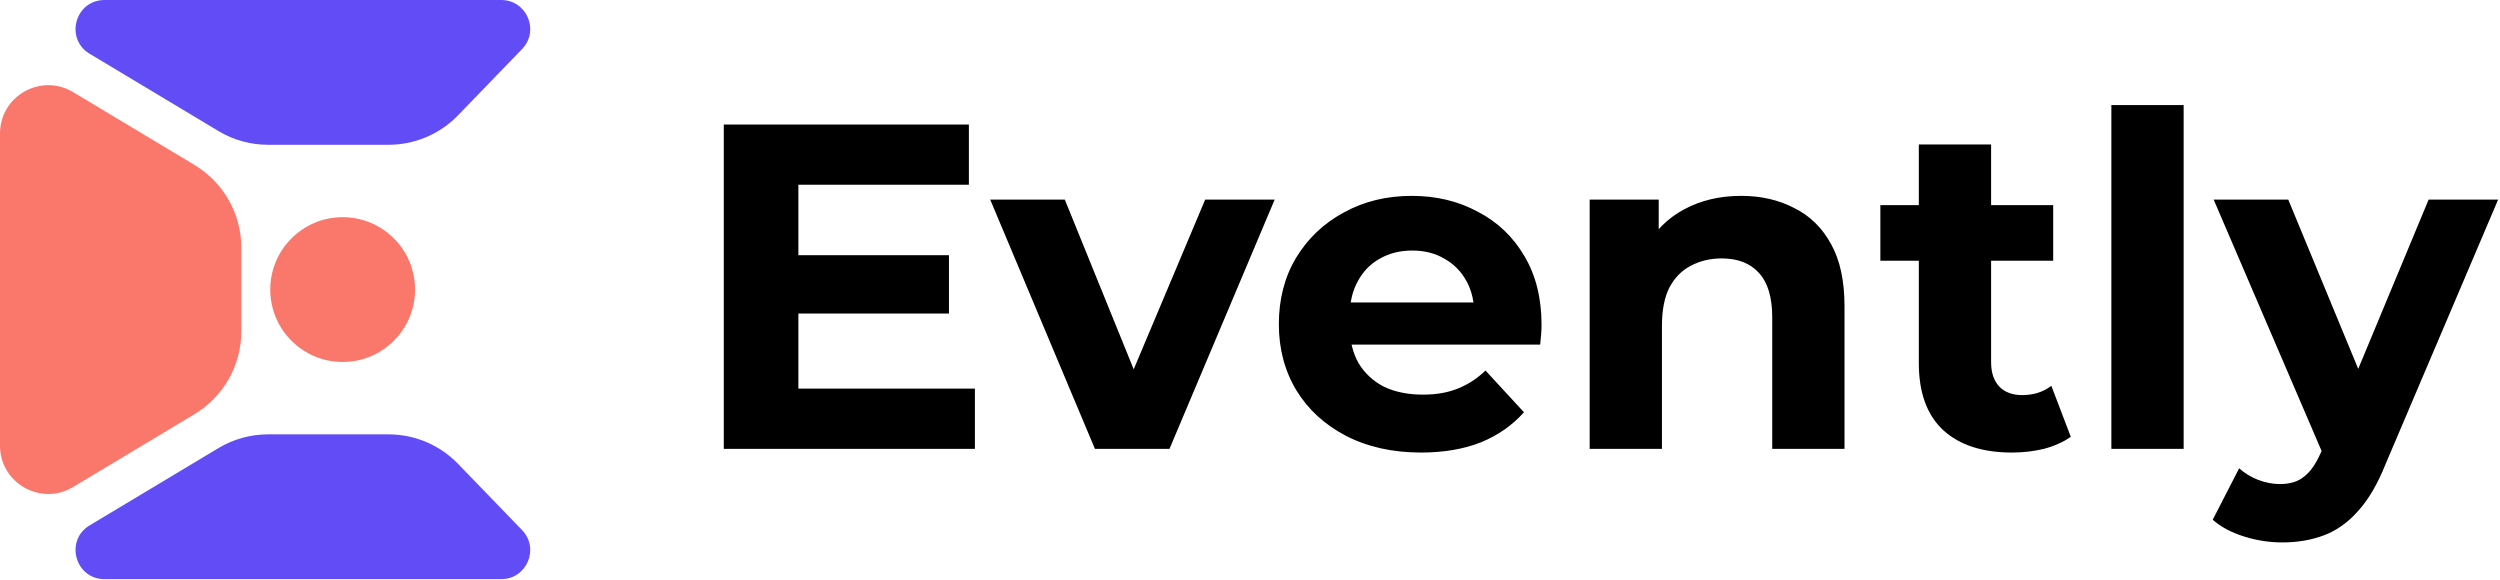
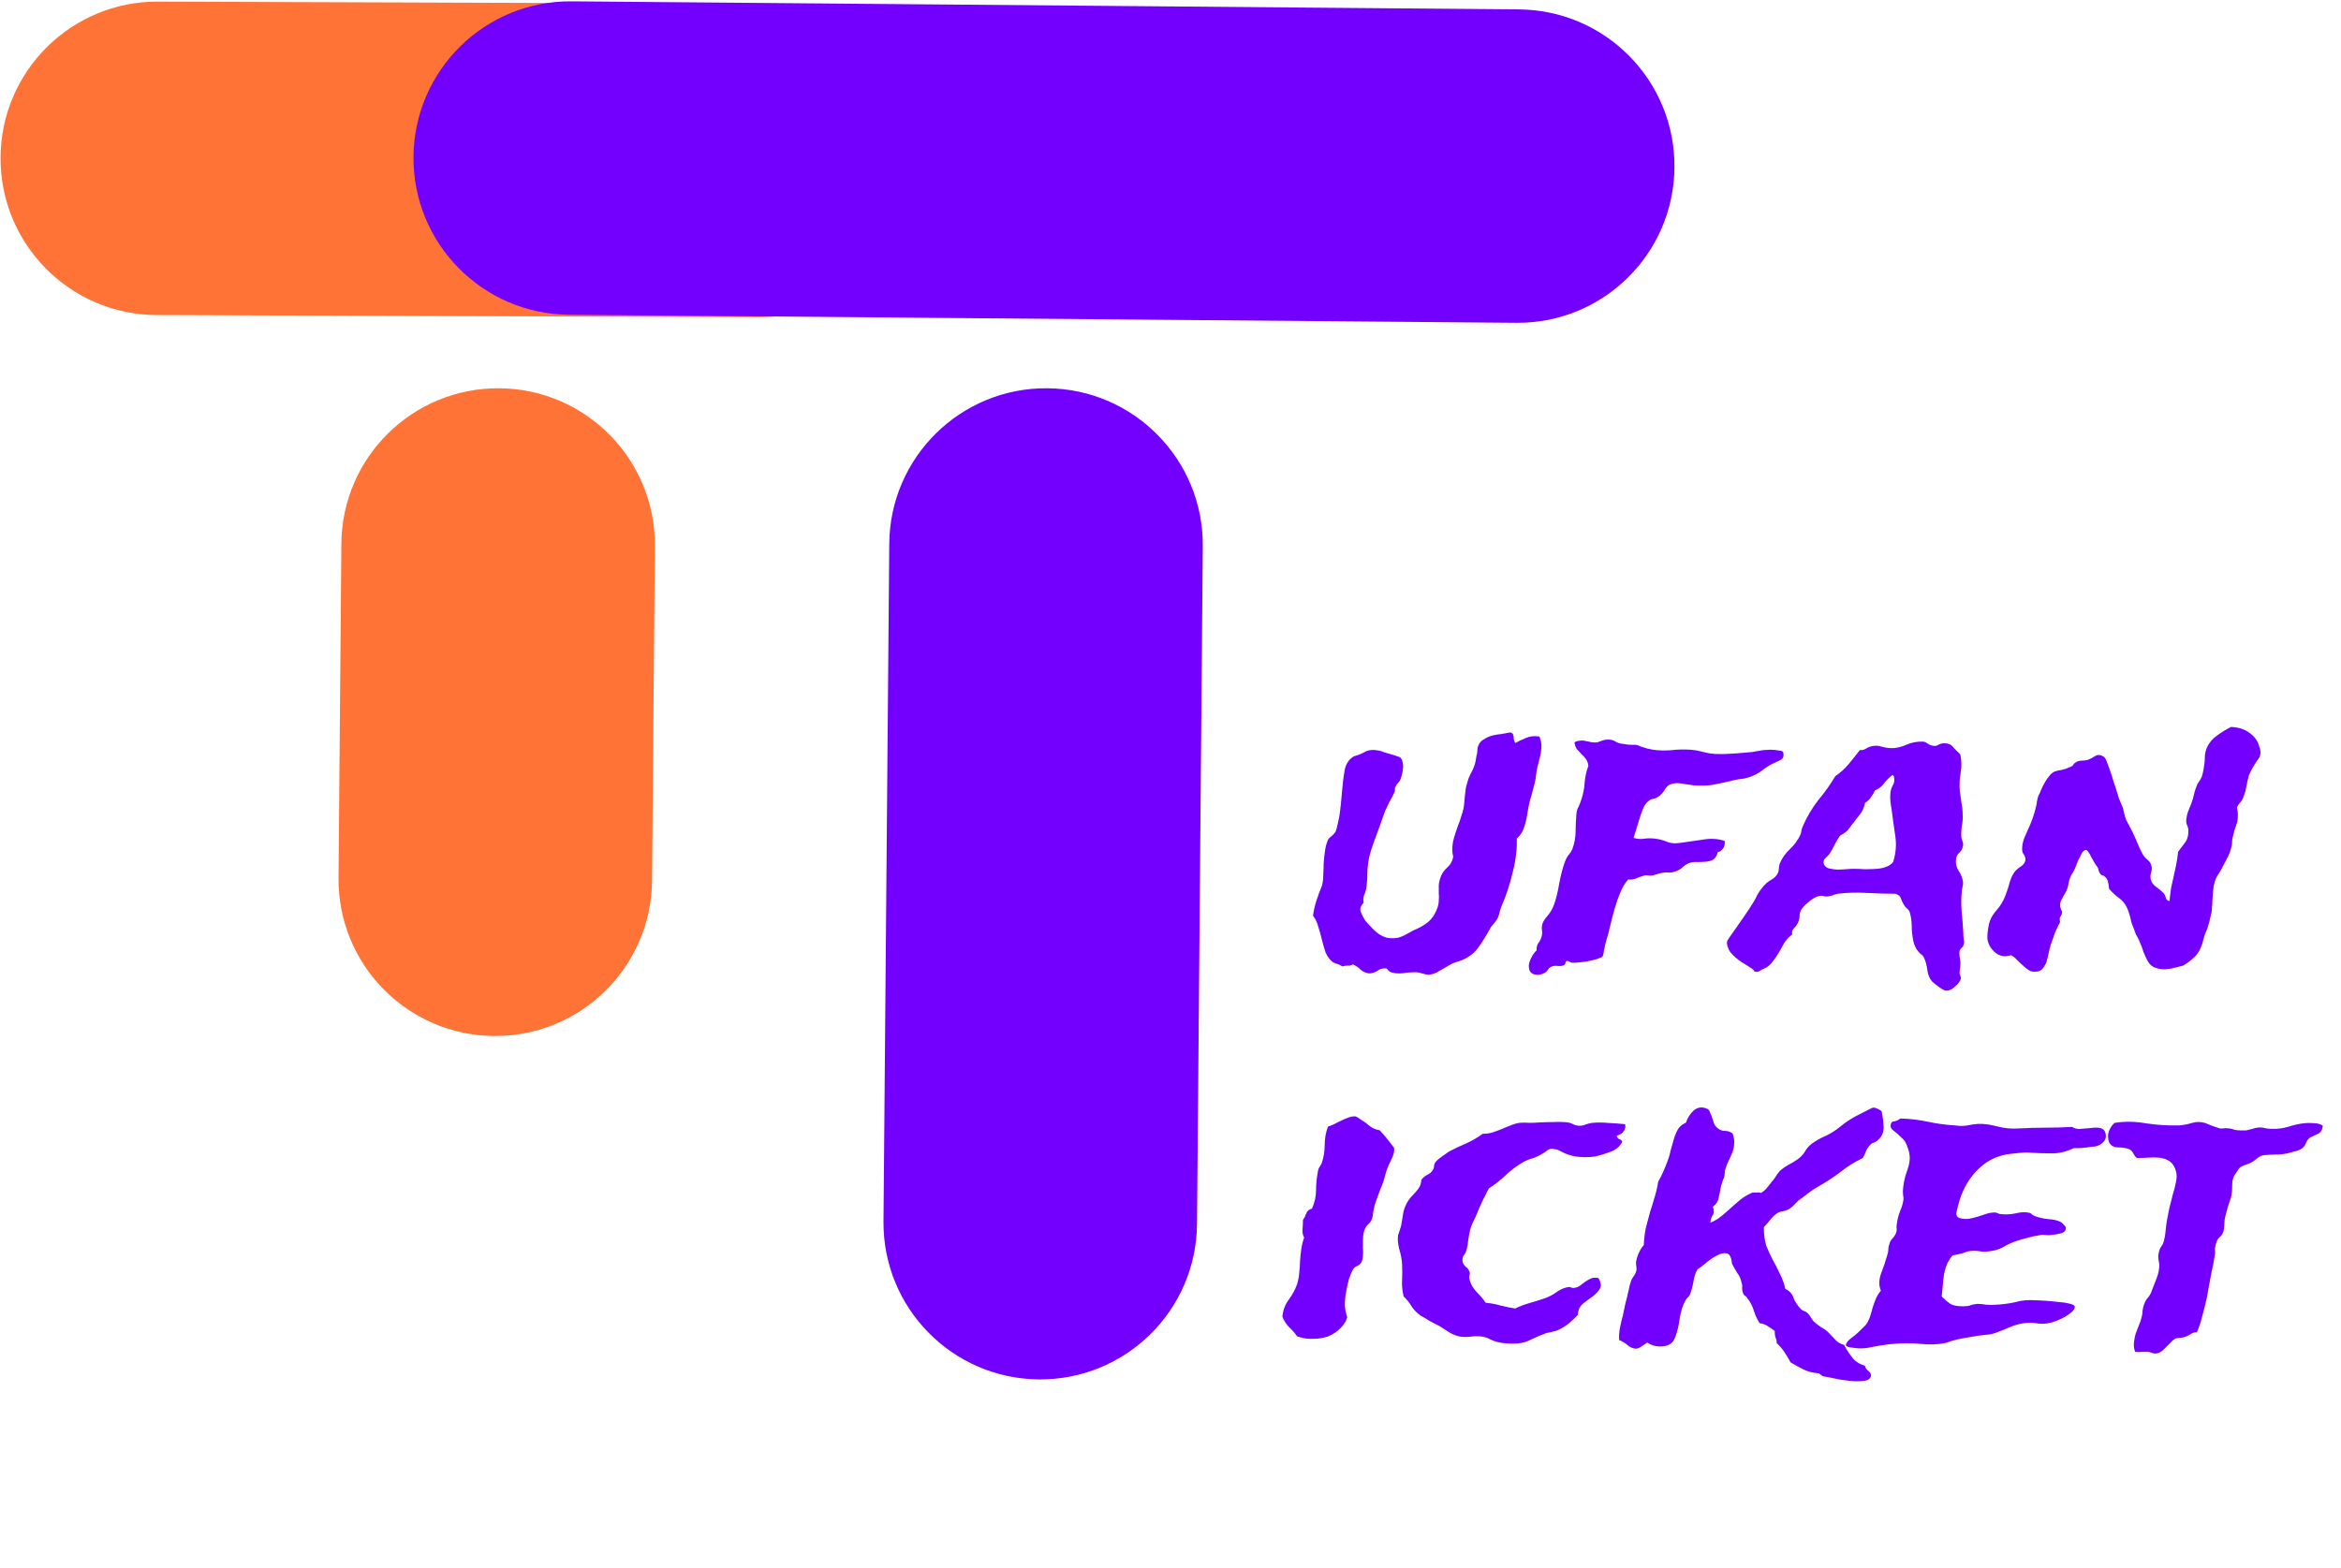
- <svg xmlns="http://www.w3.org/2000/svg" width="518" height="120" viewBox="0 0 518 120" fill="none">
-   <path d="M-3.08811e-06 27.662C-1.72904e-06 19.889 8.48 15.088 15.145 19.087L40.29 34.174C46.314 37.788 50 44.299 50 51.324L50 68.676C50 75.701 46.314 82.212 40.29 85.826L15.145 100.913C8.48 104.912 -1.57555e-05 100.111 -1.43965e-05 92.338L-3.08811e-06 27.662Z" fill="#FA776C" />
-   <path d="M103.855 -3.00576e-06C109.151 -1.88027e-06 111.85 6.362 108.169 10.17L94.896 23.9C91.128 27.799 85.938 30 80.516 30L55.54 30C51.915 30 48.358 29.015 45.25 27.15L18.575 11.145C13.357 8.014 15.577 -2.17645e-05 21.662 -2.04714e-05L103.855 -3.00576e-06Z" fill="#624CF5" />
-   <path d="M103.855 120C109.151 120 111.85 113.638 108.169 109.83L94.896 96.1C91.128 92.201 85.938 90 80.516 90L55.54 90C51.915 90 48.358 90.985 45.25 92.85L18.575 108.855C13.357 111.986 15.577 120 21.662 120L103.855 120Z" fill="#624CF5" />
-   <rect x="56" y="45" width="30" height="30" rx="15" fill="#FA776C" />
-   <path d="M164.272 52.872H196.624V64.968H164.272V52.872ZM165.424 80.52H202V93H149.968V25.8H200.752V38.28H165.424V80.52ZM226.866 93L205.169 41.352H220.626L238.674 85.8H230.994L249.714 41.352H264.114L242.322 93H226.866ZM294.45 93.768C288.562 93.768 283.378 92.616 278.898 90.312C274.482 88.008 271.058 84.872 268.626 80.904C266.194 76.872 264.978 72.296 264.978 67.176C264.978 61.992 266.162 57.416 268.53 53.448C270.962 49.416 274.258 46.28 278.418 44.04C282.578 41.736 287.282 40.584 292.53 40.584C297.586 40.584 302.13 41.672 306.162 43.848C310.258 45.96 313.49 49.032 315.858 53.064C318.226 57.032 319.41 61.8 319.41 67.368C319.41 67.944 319.378 68.616 319.314 69.384C319.25 70.088 319.186 70.76 319.122 71.4H277.17V62.664H311.25L305.49 65.256C305.49 62.568 304.946 60.232 303.858 58.248C302.77 56.264 301.266 54.728 299.346 53.64C297.426 52.488 295.186 51.912 292.626 51.912C290.066 51.912 287.794 52.488 285.81 53.64C283.89 54.728 282.386 56.296 281.298 58.344C280.21 60.328 279.666 62.696 279.666 65.448V67.752C279.666 70.568 280.274 73.064 281.49 75.24C282.77 77.352 284.53 78.984 286.77 80.136C289.074 81.224 291.762 81.768 294.834 81.768C297.586 81.768 299.986 81.352 302.034 80.52C304.146 79.688 306.066 78.44 307.794 76.776L315.762 85.416C313.394 88.104 310.418 90.184 306.834 91.656C303.25 93.064 299.122 93.768 294.45 93.768ZM360.773 40.584C364.869 40.584 368.517 41.416 371.717 43.08C374.981 44.68 377.541 47.176 379.397 50.568C381.253 53.896 382.181 58.184 382.181 63.432V93H367.205V65.736C367.205 61.576 366.277 58.504 364.421 56.52C362.629 54.536 360.069 53.544 356.741 53.544C354.373 53.544 352.229 54.056 350.309 55.08C348.453 56.04 346.981 57.544 345.893 59.592C344.869 61.64 344.357 64.264 344.357 67.464V93H329.381V41.352H343.685V55.656L340.997 51.336C342.853 47.88 345.509 45.224 348.965 43.368C352.421 41.512 356.357 40.584 360.773 40.584ZM416.876 93.768C410.796 93.768 406.06 92.232 402.668 89.16C399.276 86.024 397.58 81.384 397.58 75.24V29.928H412.556V75.048C412.556 77.224 413.132 78.92 414.284 80.136C415.436 81.288 417.004 81.864 418.988 81.864C421.356 81.864 423.372 81.224 425.036 79.944L429.068 90.504C427.532 91.592 425.676 92.424 423.5 93C421.388 93.512 419.18 93.768 416.876 93.768ZM389.612 54.024V42.504H425.42V54.024H389.612ZM437.475 93V21.768H452.451V93H437.475ZM472.878 112.392C470.19 112.392 467.534 111.976 464.91 111.144C462.286 110.312 460.142 109.16 458.477 107.688L463.95 97.032C465.102 98.056 466.414 98.856 467.886 99.432C469.422 100.008 470.926 100.296 472.398 100.296C474.51 100.296 476.174 99.784 477.39 98.76C478.67 97.8 479.822 96.168 480.846 93.864L483.534 87.528L484.686 85.896L503.214 41.352H517.614L494.286 96.168C492.622 100.328 490.702 103.592 488.526 105.96C486.414 108.328 484.046 109.992 481.422 110.952C478.862 111.912 476.014 112.392 472.878 112.392ZM481.71 95.016L458.669 41.352H474.126L491.982 84.552L481.71 95.016Z" fill="black" />
+ <svg xmlns="http://www.w3.org/2000/svg" width="112" height="75" viewBox="0 0 112 75" fill="none">
+   <rect x="43.856" y="15.205" width="43.856" height="15" rx="7.5" transform="rotate(-179.8 43.8559 15.2046)" fill="#FF7337" />
+   <rect x="80.174" y="0.513" width="15" height="60.33" rx="7.5" transform="rotate(90.4875 80.174 0.513306)" fill="#7300FF" />
+   <rect x="31.395" y="18.645" width="31" height="15" rx="7.5" transform="rotate(90.4875 31.3954 18.6451)" fill="#FF7337" />
+   <rect x="57.608" y="18.645" width="47.435" height="15" rx="7.5" transform="rotate(90.4875 57.6081 18.6451)" fill="#7300FF" />
+   <path d="M72.263 35.05C72.368 35.077 72.419 35.155 72.419 35.285C72.419 35.402 72.445 35.493 72.497 35.559C72.627 35.481 72.79 35.403 72.986 35.325C73.181 35.234 73.403 35.208 73.65 35.248C73.715 35.404 73.747 35.554 73.747 35.697C73.747 35.827 73.734 35.958 73.707 36.088C73.681 36.218 73.648 36.355 73.609 36.498C73.57 36.628 73.537 36.771 73.511 36.927C73.484 37.188 73.451 37.389 73.412 37.533C73.373 37.676 73.327 37.845 73.275 38.04C73.209 38.248 73.157 38.457 73.118 38.665C73.091 38.86 73.058 39.049 73.019 39.231C72.98 39.413 72.927 39.583 72.862 39.739C72.797 39.882 72.699 40.012 72.568 40.129C72.581 40.663 72.515 41.203 72.371 41.75C72.24 42.297 72.083 42.785 71.9 43.214C71.847 43.331 71.802 43.455 71.763 43.585C71.736 43.715 71.704 43.826 71.664 43.917C71.625 43.995 71.573 44.073 71.508 44.151C71.456 44.216 71.397 44.287 71.332 44.365C71.149 44.704 70.953 45.022 70.744 45.322C70.549 45.608 70.268 45.822 69.903 45.965C69.799 46.004 69.702 46.036 69.61 46.062C69.532 46.088 69.448 46.127 69.356 46.179C69.239 46.244 69.083 46.335 68.887 46.452C68.705 46.569 68.529 46.633 68.36 46.646C68.268 46.646 68.164 46.626 68.047 46.587C67.93 46.548 67.819 46.528 67.715 46.528C67.598 46.528 67.468 46.534 67.325 46.547C67.194 46.573 67.064 46.586 66.934 46.586C66.817 46.585 66.706 46.572 66.602 46.546C66.498 46.52 66.413 46.455 66.348 46.35C66.192 46.324 66.049 46.356 65.918 46.447C65.788 46.538 65.651 46.584 65.508 46.583C65.352 46.57 65.215 46.511 65.098 46.407C64.994 46.303 64.871 46.218 64.728 46.153C64.636 46.205 64.552 46.224 64.474 46.211C64.395 46.211 64.311 46.224 64.219 46.249C64.141 46.197 64.063 46.158 63.985 46.132C63.907 46.119 63.829 46.086 63.751 46.034C63.608 45.916 63.498 45.767 63.42 45.584C63.355 45.389 63.297 45.187 63.245 44.978C63.193 44.757 63.135 44.549 63.07 44.353C63.018 44.145 62.934 43.969 62.817 43.825C62.856 43.552 62.915 43.298 62.994 43.064C63.072 42.83 63.157 42.602 63.249 42.381C63.288 42.225 63.308 42.055 63.308 41.873C63.321 41.678 63.328 41.489 63.328 41.307C63.342 41.111 63.361 40.923 63.388 40.74C63.414 40.545 63.46 40.369 63.525 40.213C63.551 40.148 63.61 40.083 63.701 40.018C63.793 39.94 63.858 39.869 63.897 39.804C63.936 39.7 63.969 39.582 63.995 39.452C64.022 39.309 64.048 39.185 64.074 39.081C64.1 38.912 64.126 38.704 64.153 38.456C64.179 38.209 64.199 37.994 64.213 37.812C64.239 37.473 64.279 37.154 64.331 36.855C64.397 36.543 64.547 36.322 64.781 36.192C64.977 36.14 65.153 36.069 65.309 35.978C65.478 35.887 65.7 35.867 65.973 35.92C66.038 35.933 66.116 35.959 66.207 35.998C66.311 36.025 66.403 36.051 66.481 36.077C66.663 36.129 66.806 36.175 66.91 36.214C67.027 36.241 67.099 36.364 67.124 36.586C67.137 36.651 67.131 36.762 67.104 36.918C67.078 37.061 67.045 37.185 67.006 37.289C66.98 37.354 66.941 37.412 66.889 37.464C66.837 37.516 66.797 37.575 66.771 37.64C66.745 37.679 66.732 37.724 66.732 37.777C66.745 37.829 66.738 37.874 66.712 37.913C66.686 37.978 66.634 38.082 66.556 38.226C66.477 38.369 66.425 38.473 66.399 38.538C66.321 38.681 66.255 38.831 66.203 38.987C66.151 39.143 66.092 39.312 66.026 39.494C65.948 39.715 65.856 39.963 65.752 40.236C65.647 40.509 65.562 40.783 65.497 41.056C65.444 41.329 65.418 41.59 65.418 41.837C65.417 42.072 65.397 42.312 65.358 42.56C65.332 42.664 65.299 42.761 65.26 42.852C65.221 42.944 65.214 43.061 65.24 43.204C65.096 43.347 65.05 43.49 65.102 43.634C65.154 43.777 65.232 43.927 65.336 44.083C65.414 44.161 65.499 44.253 65.59 44.357C65.68 44.461 65.784 44.559 65.902 44.65C66.019 44.742 66.155 44.813 66.311 44.866C66.468 44.905 66.643 44.912 66.839 44.886C66.969 44.86 67.106 44.808 67.249 44.73C67.392 44.653 67.523 44.581 67.64 44.516C67.901 44.412 68.129 44.283 68.324 44.127C68.52 43.958 68.663 43.743 68.755 43.483C68.807 43.353 68.833 43.229 68.834 43.112C68.847 42.982 68.847 42.858 68.834 42.741C68.834 42.61 68.835 42.48 68.835 42.35C68.848 42.207 68.887 42.057 68.953 41.901C69.018 41.758 69.116 41.628 69.246 41.511C69.376 41.394 69.461 41.257 69.501 41.101C69.527 41.023 69.527 40.951 69.501 40.886C69.488 40.808 69.482 40.73 69.482 40.652C69.482 40.469 69.508 40.287 69.561 40.105C69.613 39.923 69.672 39.741 69.737 39.558C69.816 39.363 69.881 39.175 69.933 38.992C69.999 38.81 70.038 38.628 70.051 38.446C70.065 38.276 70.078 38.133 70.091 38.016C70.104 37.899 70.118 37.795 70.131 37.703C70.157 37.599 70.183 37.502 70.209 37.411C70.235 37.306 70.281 37.189 70.346 37.059C70.412 36.942 70.471 36.819 70.523 36.688C70.575 36.545 70.614 36.37 70.641 36.161C70.667 36.096 70.68 36.018 70.68 35.927C70.68 35.823 70.7 35.732 70.739 35.654C70.791 35.536 70.876 35.446 70.993 35.381C71.111 35.303 71.241 35.244 71.384 35.205C71.528 35.166 71.677 35.141 71.834 35.128C71.99 35.102 72.133 35.076 72.263 35.05ZM78.154 40.098C78.324 40.151 78.493 40.164 78.662 40.138C78.832 40.112 79.014 40.112 79.209 40.139C79.417 40.165 79.606 40.218 79.775 40.296C79.944 40.361 80.153 40.375 80.4 40.336C80.752 40.284 81.11 40.233 81.475 40.181C81.839 40.117 82.184 40.137 82.51 40.241C82.535 40.385 82.509 40.508 82.431 40.612C82.366 40.703 82.281 40.762 82.177 40.788C82.138 40.957 82.066 41.074 81.962 41.139C81.87 41.191 81.76 41.223 81.629 41.236C81.512 41.249 81.375 41.255 81.219 41.255C81.076 41.242 80.933 41.261 80.789 41.313C80.685 41.352 80.581 41.423 80.477 41.527C80.372 41.618 80.242 41.683 80.086 41.722C80.02 41.748 79.949 41.761 79.871 41.761C79.793 41.748 79.701 41.748 79.597 41.761C79.506 41.773 79.415 41.793 79.324 41.819C79.233 41.845 79.148 41.87 79.07 41.896C78.992 41.909 78.913 41.909 78.835 41.896C78.757 41.883 78.686 41.889 78.621 41.915C78.529 41.941 78.419 41.98 78.288 42.032C78.171 42.084 78.041 42.103 77.898 42.09C77.754 42.246 77.63 42.448 77.526 42.695C77.421 42.942 77.329 43.202 77.251 43.476C77.172 43.749 77.1 44.029 77.035 44.315C76.969 44.602 76.897 44.868 76.819 45.116C76.793 45.22 76.766 45.337 76.74 45.467C76.727 45.597 76.707 45.695 76.681 45.76C76.655 45.799 76.564 45.844 76.407 45.896C76.264 45.935 76.101 45.974 75.919 46.013C75.737 46.039 75.561 46.058 75.392 46.071C75.235 46.084 75.138 46.07 75.099 46.031C74.995 45.966 74.93 45.972 74.903 46.05C74.89 46.142 74.851 46.194 74.786 46.206C74.708 46.232 74.617 46.239 74.513 46.226C74.408 46.212 74.311 46.225 74.219 46.264C74.154 46.29 74.102 46.336 74.063 46.401C74.024 46.466 73.972 46.518 73.907 46.557C73.737 46.648 73.574 46.673 73.418 46.634C73.249 46.595 73.158 46.477 73.145 46.282C73.132 46.165 73.165 46.028 73.243 45.872C73.322 45.703 73.413 45.573 73.517 45.482C73.505 45.339 73.537 45.215 73.616 45.111C73.694 45.007 73.746 44.883 73.772 44.74C73.786 44.675 73.786 44.603 73.773 44.525C73.76 44.447 73.76 44.369 73.773 44.291C73.799 44.148 73.884 43.998 74.028 43.842C74.171 43.673 74.276 43.497 74.341 43.315C74.446 43.029 74.531 42.684 74.597 42.28C74.675 41.864 74.773 41.499 74.891 41.187C74.93 41.083 74.983 40.992 75.048 40.914C75.126 40.823 75.185 40.732 75.224 40.641C75.329 40.354 75.381 40.075 75.381 39.801C75.382 39.528 75.395 39.235 75.422 38.922C75.435 38.805 75.468 38.701 75.52 38.61C75.572 38.506 75.618 38.389 75.657 38.259C75.749 37.985 75.801 37.712 75.815 37.438C75.841 37.152 75.9 36.892 75.992 36.657C75.979 36.527 75.94 36.416 75.875 36.325C75.81 36.234 75.738 36.156 75.66 36.091C75.595 36.012 75.524 35.934 75.446 35.856C75.381 35.765 75.342 35.654 75.329 35.524C75.42 35.472 75.512 35.446 75.603 35.446C75.694 35.433 75.785 35.44 75.876 35.466C75.967 35.479 76.058 35.499 76.15 35.525C76.241 35.538 76.332 35.538 76.423 35.525C76.501 35.499 76.592 35.467 76.697 35.428C76.814 35.389 76.951 35.383 77.107 35.409C77.198 35.435 77.282 35.474 77.36 35.527C77.439 35.566 77.549 35.592 77.692 35.605C77.823 35.632 77.959 35.645 78.102 35.645C78.246 35.632 78.376 35.658 78.493 35.724C78.584 35.75 78.688 35.783 78.805 35.822C78.936 35.848 79.033 35.868 79.098 35.881C79.359 35.92 79.645 35.927 79.957 35.902C80.27 35.863 80.596 35.857 80.934 35.884C81.09 35.897 81.24 35.923 81.383 35.962C81.526 36.002 81.676 36.034 81.832 36.061C82.054 36.087 82.308 36.094 82.594 36.081C82.894 36.069 83.173 36.05 83.434 36.024C83.603 36.011 83.746 35.998 83.864 35.986C83.981 35.96 84.092 35.94 84.196 35.927C84.3 35.902 84.404 35.889 84.508 35.889C84.626 35.876 84.762 35.876 84.918 35.889C84.997 35.903 85.081 35.916 85.172 35.929C85.276 35.929 85.329 35.981 85.328 36.085C85.341 36.229 85.289 36.326 85.172 36.378C85.054 36.43 84.931 36.488 84.8 36.553C84.618 36.644 84.455 36.748 84.312 36.865C84.181 36.969 84.038 37.053 83.882 37.118C83.699 37.196 83.523 37.248 83.354 37.274C83.185 37.287 82.983 37.325 82.748 37.39C82.462 37.455 82.182 37.513 81.908 37.565C81.635 37.603 81.342 37.609 81.029 37.583C80.86 37.557 80.678 37.53 80.483 37.504C80.287 37.465 80.111 37.471 79.955 37.523C79.838 37.549 79.734 37.64 79.642 37.796C79.564 37.939 79.453 38.056 79.31 38.147C79.245 38.186 79.179 38.212 79.114 38.225C79.049 38.237 78.99 38.257 78.938 38.283C78.821 38.361 78.723 38.471 78.645 38.614C78.58 38.758 78.521 38.914 78.468 39.083C78.416 39.239 78.364 39.408 78.311 39.591C78.259 39.773 78.207 39.942 78.154 40.098ZM87.807 37.144C88.055 36.975 88.27 36.78 88.453 36.559C88.635 36.338 88.811 36.117 88.981 35.895C89.085 35.909 89.176 35.889 89.254 35.837C89.333 35.785 89.417 35.746 89.509 35.721C89.691 35.669 89.873 35.675 90.055 35.741C90.251 35.793 90.439 35.813 90.622 35.8C90.843 35.775 91.052 35.716 91.247 35.625C91.456 35.535 91.696 35.489 91.97 35.49C92.061 35.49 92.146 35.523 92.224 35.588C92.302 35.64 92.38 35.673 92.458 35.686C92.562 35.712 92.653 35.699 92.731 35.647C92.823 35.595 92.92 35.569 93.024 35.569C93.207 35.57 93.343 35.629 93.434 35.746C93.538 35.863 93.655 35.98 93.785 36.098C93.85 36.398 93.856 36.691 93.804 36.977C93.751 37.263 93.738 37.556 93.763 37.856C93.789 38.051 93.815 38.24 93.841 38.422C93.879 38.605 93.899 38.793 93.898 38.989C93.911 39.158 93.898 39.34 93.858 39.535C93.832 39.718 93.825 39.9 93.838 40.082C93.851 40.148 93.87 40.213 93.896 40.278C93.922 40.343 93.929 40.408 93.916 40.473C93.889 40.616 93.831 40.727 93.739 40.805C93.648 40.883 93.596 40.987 93.583 41.117C93.556 41.312 93.595 41.495 93.699 41.664C93.816 41.834 93.887 42.01 93.913 42.192C93.926 42.27 93.919 42.355 93.893 42.446C93.867 42.537 93.854 42.621 93.854 42.7C93.827 42.986 93.827 43.305 93.852 43.657C93.891 44.008 93.916 44.334 93.929 44.633C93.929 44.737 93.935 44.842 93.948 44.946C93.974 45.05 93.974 45.135 93.948 45.2C93.934 45.265 93.902 45.317 93.85 45.356C93.811 45.395 93.778 45.44 93.752 45.492C93.739 45.557 93.739 45.649 93.751 45.766C93.777 45.883 93.79 45.994 93.79 46.098C93.79 46.189 93.783 46.274 93.77 46.352C93.757 46.443 93.75 46.521 93.75 46.586C93.763 46.625 93.776 46.664 93.789 46.703C93.815 46.755 93.822 46.801 93.808 46.84C93.782 46.957 93.691 47.081 93.534 47.211C93.391 47.354 93.241 47.419 93.085 47.406C93.007 47.392 92.89 47.327 92.734 47.21C92.591 47.105 92.487 47.02 92.422 46.955C92.305 46.812 92.233 46.63 92.208 46.408C92.182 46.187 92.124 45.985 92.033 45.802C91.994 45.737 91.935 45.678 91.857 45.626C91.792 45.561 91.734 45.489 91.682 45.411C91.604 45.268 91.552 45.124 91.526 44.981C91.5 44.825 91.481 44.675 91.468 44.532C91.468 44.376 91.462 44.226 91.449 44.083C91.436 43.926 91.404 43.77 91.352 43.614C91.326 43.562 91.287 43.516 91.235 43.477C91.183 43.438 91.138 43.386 91.099 43.321C91.021 43.19 90.969 43.079 90.943 42.988C90.917 42.897 90.833 42.825 90.689 42.773C90.234 42.772 89.772 42.759 89.303 42.732C88.847 42.705 88.398 42.718 87.955 42.769C87.851 42.782 87.76 42.808 87.682 42.847C87.603 42.873 87.512 42.892 87.408 42.905C87.356 42.905 87.304 42.898 87.252 42.885C87.2 42.872 87.154 42.865 87.115 42.865C86.933 42.891 86.757 42.975 86.588 43.118C86.418 43.248 86.288 43.379 86.196 43.508C86.144 43.587 86.111 43.684 86.098 43.801C86.098 43.906 86.078 44.01 86.039 44.114C86 44.218 85.935 44.315 85.843 44.407C85.752 44.484 85.719 44.589 85.745 44.719C85.602 44.823 85.478 44.953 85.374 45.109C85.282 45.265 85.191 45.428 85.099 45.597C85.008 45.753 84.904 45.903 84.786 46.045C84.682 46.189 84.552 46.293 84.395 46.357C84.33 46.383 84.265 46.416 84.2 46.455C84.148 46.494 84.089 46.513 84.024 46.513C83.959 46.5 83.92 46.48 83.907 46.454C83.907 46.428 83.868 46.389 83.79 46.337C83.712 46.285 83.621 46.226 83.516 46.161C83.399 46.096 83.289 46.024 83.185 45.946C83.081 45.867 82.99 45.789 82.912 45.711C82.821 45.619 82.756 45.535 82.717 45.456C82.613 45.235 82.594 45.079 82.659 44.988C82.724 44.884 82.809 44.76 82.913 44.617C83.057 44.409 83.22 44.175 83.403 43.915C83.585 43.654 83.749 43.407 83.892 43.173C83.97 43.043 84.036 42.919 84.088 42.802C84.153 42.685 84.231 42.575 84.323 42.471C84.427 42.328 84.558 42.211 84.714 42.12C84.883 42.029 85.001 41.912 85.066 41.769C85.092 41.703 85.105 41.638 85.105 41.573C85.106 41.495 85.119 41.417 85.145 41.339C85.249 41.079 85.412 40.845 85.634 40.637C85.856 40.429 86.025 40.194 86.143 39.934C86.169 39.869 86.182 39.811 86.182 39.758C86.195 39.693 86.215 39.628 86.241 39.563C86.45 39.082 86.705 38.653 87.005 38.275C87.318 37.898 87.585 37.521 87.807 37.144ZM90.542 37.089C90.385 37.206 90.248 37.343 90.131 37.499C90.027 37.642 89.883 37.752 89.701 37.83C89.648 37.947 89.583 38.058 89.505 38.162C89.44 38.266 89.348 38.35 89.231 38.415C89.192 38.624 89.113 38.806 88.996 38.962C88.879 39.105 88.768 39.248 88.663 39.391C88.611 39.443 88.566 39.502 88.526 39.567C88.487 39.619 88.442 39.677 88.389 39.742C88.324 39.807 88.259 39.859 88.194 39.898C88.129 39.924 88.07 39.963 88.018 40.015C87.94 40.119 87.855 40.262 87.763 40.444C87.672 40.627 87.587 40.776 87.509 40.893C87.444 40.958 87.378 41.023 87.313 41.088C87.248 41.153 87.228 41.238 87.254 41.342C87.293 41.446 87.371 41.518 87.488 41.557C87.605 41.584 87.736 41.603 87.879 41.617C88.035 41.617 88.185 41.61 88.328 41.598C88.471 41.585 88.588 41.578 88.68 41.579C88.862 41.579 89.044 41.586 89.226 41.599C89.422 41.599 89.604 41.593 89.773 41.58C89.956 41.568 90.112 41.535 90.242 41.483C90.385 41.431 90.496 41.353 90.575 41.249C90.705 40.833 90.739 40.416 90.674 39.999C90.61 39.57 90.552 39.147 90.5 38.73C90.474 38.612 90.455 38.482 90.442 38.339C90.429 38.196 90.43 38.066 90.443 37.948C90.456 37.818 90.495 37.695 90.561 37.578C90.639 37.447 90.652 37.298 90.6 37.128L90.542 37.089ZM96.213 45.711C95.939 45.802 95.698 45.769 95.49 45.612C95.282 45.443 95.152 45.247 95.1 45.026C95.074 44.921 95.075 44.765 95.101 44.557C95.127 44.336 95.167 44.16 95.219 44.03C95.271 43.887 95.382 43.718 95.552 43.522C95.721 43.327 95.852 43.106 95.943 42.859C96.035 42.625 96.107 42.403 96.159 42.195C96.225 41.974 96.316 41.798 96.433 41.668C96.525 41.577 96.622 41.499 96.727 41.434C96.831 41.356 96.89 41.259 96.903 41.142C96.903 41.037 96.871 40.946 96.806 40.868C96.754 40.79 96.734 40.686 96.748 40.555C96.748 40.438 96.781 40.288 96.846 40.106C96.924 39.924 96.996 39.761 97.061 39.618C97.205 39.306 97.316 38.987 97.395 38.662C97.421 38.571 97.441 38.467 97.454 38.349C97.48 38.219 97.506 38.122 97.532 38.057C97.572 38.005 97.611 37.92 97.65 37.803C97.702 37.686 97.761 37.569 97.826 37.452C97.892 37.334 97.963 37.23 98.042 37.139C98.12 37.035 98.205 36.964 98.296 36.925C98.4 36.886 98.511 36.86 98.628 36.847C98.758 36.821 98.876 36.782 98.98 36.731C99.097 36.692 99.169 36.646 99.195 36.594C99.221 36.542 99.286 36.49 99.39 36.438C99.469 36.412 99.547 36.399 99.625 36.4C99.716 36.4 99.807 36.387 99.898 36.361C100.002 36.322 100.113 36.264 100.231 36.186C100.348 36.108 100.485 36.114 100.641 36.206C100.706 36.245 100.771 36.362 100.835 36.558C100.9 36.753 100.965 36.935 101.03 37.105C101.056 37.196 101.088 37.307 101.127 37.437C101.179 37.567 101.224 37.704 101.263 37.847C101.302 37.977 101.341 38.101 101.38 38.218C101.419 38.323 101.451 38.401 101.477 38.453C101.542 38.583 101.587 38.72 101.613 38.863C101.639 39.007 101.678 39.137 101.73 39.254C101.795 39.385 101.86 39.508 101.925 39.626C101.99 39.743 102.055 39.873 102.119 40.017C102.184 40.16 102.243 40.297 102.295 40.427C102.346 40.557 102.411 40.694 102.489 40.837C102.541 40.942 102.619 41.039 102.723 41.131C102.827 41.209 102.892 41.3 102.918 41.404C102.957 41.509 102.957 41.626 102.918 41.756C102.878 41.873 102.872 41.984 102.898 42.088C102.936 42.231 103.021 42.349 103.151 42.44C103.281 42.531 103.398 42.629 103.502 42.733C103.567 42.812 103.606 42.89 103.619 42.968C103.632 43.046 103.69 43.098 103.794 43.124C103.821 42.877 103.847 42.662 103.874 42.48C103.913 42.298 103.952 42.122 103.992 41.953C104.031 41.771 104.07 41.588 104.11 41.406C104.149 41.211 104.182 40.996 104.208 40.762C104.339 40.593 104.456 40.437 104.56 40.294C104.665 40.137 104.711 39.936 104.698 39.688C104.685 39.61 104.659 39.532 104.62 39.454C104.594 39.376 104.588 39.291 104.601 39.2C104.614 39.07 104.641 38.953 104.68 38.848C104.719 38.744 104.771 38.614 104.837 38.458C104.876 38.354 104.908 38.25 104.935 38.146C104.961 38.029 104.994 37.905 105.033 37.775C105.072 37.671 105.105 37.586 105.131 37.521C105.17 37.456 105.209 37.397 105.248 37.345C105.288 37.28 105.32 37.215 105.346 37.15C105.372 37.072 105.399 36.961 105.425 36.818C105.464 36.597 105.484 36.408 105.484 36.252C105.485 36.096 105.517 35.94 105.583 35.783C105.687 35.549 105.85 35.354 106.072 35.198C106.306 35.029 106.528 34.893 106.737 34.789C107.101 34.803 107.4 34.901 107.635 35.083C107.869 35.253 108.018 35.461 108.083 35.709C108.174 35.943 108.167 36.139 108.062 36.295C107.958 36.438 107.854 36.6 107.749 36.783C107.684 36.9 107.632 37.01 107.592 37.114C107.566 37.219 107.54 37.323 107.514 37.427C107.501 37.518 107.481 37.616 107.455 37.72C107.442 37.824 107.409 37.941 107.357 38.071C107.317 38.201 107.259 38.312 107.18 38.403C107.102 38.481 107.05 38.566 107.024 38.657C107.063 38.839 107.075 38.989 107.062 39.106C107.062 39.223 107.042 39.334 107.003 39.438C106.977 39.529 106.944 39.627 106.905 39.731C106.879 39.822 106.853 39.926 106.826 40.043C106.8 40.134 106.787 40.225 106.787 40.316C106.787 40.407 106.774 40.492 106.748 40.57C106.708 40.726 106.656 40.87 106.591 41C106.525 41.13 106.46 41.253 106.395 41.37C106.303 41.566 106.199 41.748 106.081 41.917C105.977 42.086 105.912 42.314 105.885 42.6C105.872 42.782 105.859 42.945 105.845 43.088C105.845 43.219 105.838 43.342 105.825 43.459C105.825 43.577 105.805 43.7 105.766 43.831C105.74 43.961 105.701 44.117 105.648 44.299C105.622 44.403 105.583 44.507 105.531 44.611C105.491 44.703 105.459 44.8 105.432 44.904C105.354 45.243 105.243 45.503 105.099 45.685C104.956 45.854 104.741 46.029 104.454 46.211C104.298 46.25 104.141 46.289 103.985 46.328C103.829 46.367 103.672 46.386 103.516 46.386C103.373 46.386 103.236 46.359 103.106 46.307C102.976 46.268 102.865 46.176 102.775 46.033C102.71 45.929 102.638 45.779 102.56 45.584C102.496 45.375 102.418 45.173 102.327 44.978C102.288 44.886 102.243 44.802 102.191 44.724C102.152 44.632 102.119 44.541 102.093 44.45C102.028 44.307 101.983 44.183 101.957 44.079C101.944 43.975 101.905 43.831 101.841 43.649C101.75 43.362 101.607 43.147 101.412 43.004C101.217 42.86 101.048 42.704 100.905 42.534C100.892 42.404 100.873 42.287 100.847 42.183C100.821 42.078 100.762 41.994 100.671 41.928C100.645 41.902 100.613 41.889 100.574 41.889C100.535 41.876 100.502 41.85 100.476 41.811C100.437 41.759 100.411 41.7 100.398 41.635C100.385 41.557 100.359 41.498 100.32 41.459C100.294 41.433 100.255 41.374 100.203 41.283C100.152 41.192 100.1 41.101 100.048 41.01C100.009 40.918 99.963 40.84 99.911 40.775C99.859 40.697 99.82 40.664 99.794 40.677C99.729 40.677 99.664 40.729 99.599 40.833C99.546 40.937 99.488 41.054 99.422 41.184C99.37 41.315 99.318 41.445 99.266 41.575C99.213 41.692 99.168 41.776 99.128 41.828C99.063 41.919 99.011 42.056 98.972 42.238C98.945 42.408 98.906 42.544 98.854 42.648C98.762 42.804 98.677 42.961 98.599 43.117C98.534 43.273 98.553 43.442 98.657 43.625C98.657 43.716 98.631 43.794 98.579 43.859C98.539 43.911 98.533 44.002 98.559 44.132C98.48 44.275 98.402 44.438 98.323 44.62C98.258 44.802 98.186 45.004 98.108 45.225C98.069 45.356 98.036 45.492 98.01 45.635C97.983 45.766 97.951 45.896 97.911 46.026C97.872 46.143 97.813 46.247 97.735 46.338C97.67 46.429 97.579 46.481 97.461 46.494C97.305 46.52 97.175 46.5 97.071 46.435C96.967 46.37 96.869 46.291 96.778 46.2C96.687 46.122 96.596 46.037 96.505 45.946C96.414 45.841 96.317 45.763 96.213 45.711ZM61.353 63.015C61.379 62.715 61.477 62.449 61.647 62.214C61.83 61.967 61.967 61.714 62.058 61.453C62.111 61.284 62.144 61.108 62.157 60.926C62.183 60.731 62.196 60.542 62.197 60.36C62.21 60.164 62.23 59.976 62.256 59.793C62.282 59.598 62.328 59.409 62.394 59.227C62.329 59.11 62.303 58.98 62.316 58.837C62.329 58.693 62.336 58.544 62.336 58.387C62.401 58.296 62.454 58.192 62.493 58.075C62.532 57.958 62.623 57.88 62.767 57.841C62.897 57.555 62.963 57.262 62.963 56.962C62.964 56.65 62.997 56.331 63.062 56.006C63.076 55.941 63.102 55.882 63.141 55.83C63.18 55.778 63.213 55.719 63.239 55.654C63.33 55.381 63.376 55.095 63.377 54.795C63.377 54.483 63.43 54.19 63.534 53.916C63.612 53.891 63.71 53.852 63.828 53.8C63.945 53.735 64.062 53.676 64.179 53.624C64.31 53.559 64.433 53.508 64.551 53.469C64.668 53.43 64.772 53.417 64.863 53.43C64.928 53.456 64.993 53.495 65.058 53.548C65.123 53.587 65.201 53.639 65.293 53.704C65.358 53.743 65.416 53.789 65.468 53.841C65.533 53.893 65.598 53.939 65.663 53.978C65.715 54.004 65.78 54.03 65.858 54.057C65.95 54.07 66.008 54.089 66.034 54.115C66.047 54.129 66.086 54.174 66.151 54.252C66.229 54.331 66.3 54.415 66.365 54.507C66.444 54.598 66.515 54.689 66.58 54.78C66.645 54.858 66.684 54.911 66.697 54.937C66.71 55.015 66.703 55.106 66.677 55.21C66.651 55.301 66.612 55.399 66.559 55.503C66.52 55.594 66.474 55.692 66.422 55.796C66.383 55.887 66.35 55.971 66.324 56.049C66.285 56.193 66.246 56.336 66.206 56.479C66.167 56.609 66.115 56.746 66.049 56.889C65.984 57.058 65.912 57.253 65.834 57.474C65.755 57.696 65.703 57.93 65.677 58.177C65.65 58.36 65.578 58.496 65.461 58.587C65.357 58.678 65.285 58.808 65.246 58.977C65.219 59.095 65.206 59.218 65.206 59.349C65.206 59.479 65.206 59.609 65.205 59.739C65.218 59.856 65.218 59.974 65.205 60.091C65.205 60.208 65.178 60.319 65.126 60.423C65.087 60.488 65.028 60.54 64.95 60.579C64.872 60.605 64.807 60.65 64.755 60.715C64.676 60.845 64.605 61.008 64.539 61.203C64.487 61.398 64.441 61.607 64.401 61.828C64.362 62.036 64.342 62.251 64.342 62.472C64.355 62.681 64.394 62.87 64.458 63.039C64.393 63.247 64.275 63.429 64.106 63.585C63.95 63.741 63.761 63.865 63.539 63.956C63.318 64.033 63.077 64.072 62.816 64.072C62.569 64.084 62.315 64.045 62.055 63.953C61.951 63.797 61.827 63.654 61.684 63.523C61.541 63.38 61.431 63.21 61.353 63.015ZM77.753 53.801C77.779 53.944 77.746 54.068 77.655 54.172C77.577 54.263 77.473 54.321 77.342 54.347C77.368 54.438 77.414 54.497 77.479 54.523C77.544 54.536 77.589 54.575 77.615 54.64C77.511 54.849 77.335 55.005 77.087 55.108C76.853 55.199 76.605 55.277 76.345 55.342C76.188 55.367 76.019 55.38 75.837 55.38C75.668 55.38 75.505 55.366 75.349 55.34C75.127 55.301 74.919 55.229 74.724 55.124C74.529 55.007 74.34 54.961 74.158 54.987C74.106 55 74.047 55.032 73.982 55.084C73.93 55.136 73.871 55.175 73.806 55.201C73.675 55.292 73.513 55.37 73.317 55.435C73.135 55.487 72.992 55.545 72.887 55.61C72.588 55.779 72.307 55.987 72.046 56.234C71.786 56.481 71.512 56.695 71.225 56.877C71.121 57.085 71.016 57.293 70.912 57.502C70.82 57.697 70.722 57.925 70.618 58.185C70.566 58.302 70.507 58.425 70.442 58.556C70.389 58.673 70.35 58.79 70.324 58.907C70.298 59.024 70.271 59.167 70.245 59.337C70.232 59.506 70.206 59.662 70.166 59.805C70.14 59.909 70.094 60 70.029 60.078C69.977 60.156 69.957 60.254 69.97 60.371C69.996 60.475 70.048 60.56 70.126 60.625C70.217 60.691 70.275 60.769 70.301 60.86C70.327 60.912 70.327 60.971 70.301 61.036C70.288 61.088 70.288 61.147 70.301 61.212C70.353 61.433 70.463 61.635 70.632 61.818C70.814 62 70.963 62.176 71.081 62.346C71.354 62.372 71.595 62.418 71.803 62.483C72.024 62.536 72.252 62.582 72.486 62.621C72.708 62.517 72.929 62.433 73.151 62.368C73.385 62.303 73.633 62.226 73.893 62.135C74.089 62.07 74.278 61.973 74.46 61.843C74.656 61.7 74.858 61.615 75.066 61.59C75.105 61.59 75.151 61.603 75.203 61.629C75.255 61.642 75.3 61.642 75.339 61.629C75.444 61.616 75.535 61.577 75.613 61.512C75.691 61.447 75.769 61.389 75.848 61.337C75.939 61.272 76.03 61.22 76.121 61.181C76.225 61.142 76.343 61.136 76.473 61.162C76.603 61.384 76.622 61.559 76.531 61.69C76.452 61.82 76.335 61.943 76.178 62.06C76.022 62.164 75.866 62.281 75.709 62.411C75.566 62.541 75.494 62.71 75.494 62.919C75.376 63.048 75.233 63.185 75.063 63.328C74.894 63.471 74.698 63.588 74.477 63.679C74.386 63.705 74.288 63.73 74.184 63.756C74.093 63.769 74.008 63.789 73.93 63.815C73.656 63.918 73.402 64.029 73.168 64.145C72.933 64.262 72.64 64.314 72.288 64.3C72.08 64.3 71.891 64.28 71.722 64.241C71.579 64.215 71.442 64.169 71.312 64.104C71.195 64.038 71.065 63.993 70.922 63.966C70.74 63.94 70.557 63.94 70.375 63.966C70.193 63.991 70.023 63.991 69.867 63.965C69.711 63.939 69.548 63.88 69.379 63.788C69.21 63.684 69.047 63.58 68.891 63.475C68.722 63.384 68.559 63.299 68.403 63.221C68.26 63.129 68.117 63.044 67.974 62.966C67.805 62.849 67.662 62.705 67.545 62.536C67.441 62.353 67.311 62.19 67.155 62.047C67.09 61.786 67.065 61.532 67.078 61.285C67.091 61.025 67.092 60.764 67.079 60.504C67.067 60.269 67.021 60.028 66.944 59.781C66.879 59.533 66.86 59.312 66.886 59.117C66.912 59.026 66.945 58.928 66.984 58.824C67.023 58.72 67.049 58.609 67.063 58.492C67.089 58.31 67.115 58.147 67.142 58.004C67.181 57.848 67.24 57.698 67.318 57.555C67.37 57.464 67.429 57.379 67.494 57.301C67.572 57.223 67.644 57.145 67.709 57.067C67.788 56.989 67.853 56.905 67.905 56.813C67.957 56.722 67.99 56.605 68.003 56.462C68.082 56.358 68.173 56.28 68.277 56.228C68.394 56.176 68.486 56.098 68.551 55.994C68.59 55.929 68.61 55.864 68.61 55.799C68.61 55.734 68.636 55.669 68.688 55.604C68.753 55.526 68.851 55.441 68.981 55.35C69.112 55.259 69.223 55.181 69.314 55.116C69.574 54.974 69.848 54.844 70.135 54.727C70.421 54.597 70.689 54.441 70.936 54.259C71.092 54.26 71.242 54.24 71.385 54.202C71.542 54.15 71.685 54.098 71.815 54.046C71.959 53.981 72.102 53.923 72.245 53.871C72.389 53.806 72.538 53.761 72.695 53.735C72.838 53.722 72.994 53.722 73.163 53.735C73.333 53.736 73.496 53.729 73.652 53.717C73.886 53.704 74.121 53.698 74.355 53.698C74.602 53.685 74.824 53.692 75.019 53.719C75.11 53.732 75.201 53.764 75.292 53.817C75.383 53.856 75.481 53.876 75.585 53.876C75.676 53.876 75.767 53.856 75.859 53.818C75.963 53.779 76.061 53.753 76.152 53.74C76.412 53.714 76.679 53.715 76.953 53.741C77.226 53.754 77.493 53.774 77.753 53.801ZM90.02 53.174C90.085 53.474 90.117 53.741 90.116 53.975C90.116 54.21 90.025 54.405 89.842 54.561C89.79 54.613 89.731 54.652 89.666 54.678C89.601 54.691 89.542 54.723 89.49 54.775C89.399 54.866 89.327 54.97 89.275 55.087C89.236 55.205 89.183 55.315 89.118 55.419C88.74 55.601 88.388 55.822 88.062 56.082C87.737 56.328 87.391 56.556 87.026 56.764C86.857 56.855 86.687 56.965 86.518 57.095C86.362 57.225 86.205 57.342 86.049 57.446C85.984 57.511 85.918 57.576 85.853 57.641C85.801 57.706 85.736 57.764 85.657 57.816C85.566 57.881 85.469 57.927 85.364 57.953C85.26 57.965 85.162 57.991 85.071 58.03C84.928 58.121 84.811 58.225 84.719 58.342C84.628 58.459 84.517 58.589 84.387 58.732C84.386 59.071 84.425 59.364 84.502 59.611C84.593 59.846 84.697 60.074 84.814 60.296C84.931 60.504 85.041 60.719 85.145 60.941C85.262 61.162 85.353 61.41 85.417 61.683C85.613 61.775 85.743 61.918 85.807 62.114C85.885 62.309 85.996 62.478 86.139 62.622C86.178 62.674 86.23 62.713 86.295 62.739C86.36 62.752 86.418 62.785 86.47 62.837C86.535 62.889 86.587 62.955 86.626 63.033C86.665 63.111 86.717 63.182 86.782 63.248C86.899 63.352 87.016 63.443 87.133 63.522C87.263 63.587 87.381 63.672 87.485 63.776C87.589 63.88 87.693 63.991 87.797 64.109C87.901 64.226 88.044 64.311 88.226 64.363C88.343 64.585 88.473 64.787 88.616 64.969C88.759 65.152 88.96 65.282 89.221 65.361C89.246 65.465 89.305 65.55 89.396 65.615C89.487 65.693 89.526 65.771 89.513 65.849C89.474 65.993 89.356 66.07 89.161 66.083C88.966 66.109 88.738 66.109 88.477 66.082C88.23 66.056 87.983 66.016 87.735 65.964C87.501 65.912 87.325 65.879 87.208 65.865C87.182 65.84 87.15 65.813 87.111 65.787C87.085 65.774 87.058 65.755 87.032 65.729C86.733 65.702 86.479 65.637 86.271 65.532C86.063 65.428 85.861 65.317 85.666 65.199C85.575 65.03 85.478 64.867 85.374 64.71C85.27 64.554 85.146 64.411 85.003 64.28C85.004 64.176 84.984 64.085 84.945 64.007C84.919 63.929 84.906 63.824 84.907 63.694C84.802 63.616 84.698 63.544 84.594 63.479C84.49 63.401 84.354 63.348 84.184 63.322C84.068 63.139 83.977 62.944 83.912 62.736C83.847 62.514 83.743 62.312 83.6 62.13C83.574 62.078 83.535 62.038 83.483 62.012C83.444 61.986 83.412 61.941 83.386 61.876C83.36 61.797 83.347 61.719 83.347 61.641C83.36 61.55 83.354 61.472 83.328 61.407C83.289 61.211 83.218 61.048 83.114 60.918C83.023 60.775 82.939 60.625 82.861 60.468C82.835 60.169 82.751 60.006 82.607 59.98C82.464 59.954 82.301 59.992 82.119 60.096C81.95 60.187 81.78 60.304 81.611 60.447C81.441 60.59 81.311 60.688 81.22 60.739C81.128 60.883 81.063 61.071 81.023 61.306C80.984 61.54 80.925 61.761 80.847 61.969C80.82 62.021 80.781 62.067 80.729 62.106C80.69 62.145 80.644 62.217 80.592 62.321C80.488 62.529 80.409 62.796 80.357 63.121C80.317 63.447 80.245 63.739 80.141 64C80.062 64.247 79.879 64.39 79.593 64.428C79.306 64.467 79.046 64.408 78.812 64.251C78.708 64.317 78.61 64.381 78.519 64.446C78.441 64.511 78.349 64.544 78.245 64.544C78.102 64.53 77.965 64.465 77.835 64.348C77.705 64.243 77.582 64.172 77.465 64.132C77.452 63.937 77.465 63.742 77.504 63.547C77.544 63.338 77.59 63.143 77.642 62.961C77.681 62.766 77.721 62.577 77.76 62.395C77.812 62.212 77.858 62.024 77.898 61.828C77.924 61.737 77.944 61.646 77.957 61.555C77.983 61.464 78.009 61.379 78.035 61.301C78.061 61.223 78.1 61.151 78.153 61.087C78.205 61.022 78.244 60.95 78.27 60.872C78.296 60.794 78.303 60.716 78.29 60.638C78.277 60.559 78.271 60.481 78.271 60.403C78.297 60.247 78.343 60.097 78.408 59.954C78.474 59.811 78.552 59.687 78.643 59.583C78.657 59.284 78.69 59.011 78.742 58.763C78.808 58.503 78.873 58.255 78.938 58.021C79.017 57.787 79.089 57.553 79.154 57.318C79.233 57.071 79.292 56.817 79.331 56.557C79.488 56.284 79.638 55.952 79.782 55.562C79.847 55.392 79.9 55.21 79.939 55.015C79.991 54.82 80.044 54.638 80.096 54.468C80.148 54.299 80.214 54.149 80.292 54.019C80.383 53.889 80.507 53.792 80.663 53.727C80.729 53.506 80.853 53.31 81.035 53.142C81.231 52.973 81.459 52.953 81.719 53.084C81.771 53.136 81.81 53.208 81.836 53.299C81.875 53.377 81.907 53.462 81.933 53.553C81.959 53.631 81.985 53.709 82.011 53.788C82.05 53.866 82.102 53.931 82.167 53.983C82.271 54.074 82.388 54.12 82.518 54.12C82.649 54.12 82.772 54.16 82.889 54.238C82.954 54.407 82.98 54.564 82.967 54.707C82.967 54.85 82.94 54.993 82.888 55.136C82.836 55.267 82.777 55.397 82.712 55.527C82.646 55.657 82.594 55.787 82.555 55.917C82.529 55.982 82.516 56.06 82.515 56.151C82.515 56.23 82.502 56.301 82.476 56.366C82.45 56.431 82.424 56.496 82.398 56.562C82.385 56.627 82.365 56.692 82.339 56.757C82.299 56.978 82.26 57.173 82.221 57.343C82.194 57.499 82.103 57.635 81.947 57.752C82.011 57.922 82.011 58.052 81.946 58.143C81.881 58.234 81.842 58.358 81.828 58.514C82.024 58.436 82.2 58.332 82.356 58.202C82.513 58.072 82.662 57.942 82.806 57.812C82.962 57.669 83.119 57.533 83.275 57.403C83.445 57.273 83.634 57.162 83.842 57.072C83.907 57.072 83.972 57.072 84.037 57.072C84.116 57.059 84.187 57.066 84.252 57.092C84.357 57.027 84.448 56.949 84.526 56.858C84.604 56.767 84.676 56.676 84.741 56.584C84.82 56.507 84.885 56.422 84.937 56.331C85.002 56.227 85.074 56.129 85.152 56.038C85.283 55.921 85.42 55.824 85.563 55.746C85.719 55.668 85.869 55.577 86.013 55.473C86.156 55.369 86.267 55.252 86.345 55.122C86.423 54.979 86.528 54.855 86.658 54.751C86.867 54.596 87.095 54.466 87.342 54.362C87.59 54.245 87.825 54.096 88.046 53.914C88.268 53.732 88.509 53.569 88.769 53.426C89.043 53.284 89.297 53.154 89.532 53.037C89.61 52.998 89.688 52.998 89.766 53.037C89.844 53.063 89.929 53.109 90.02 53.174ZM99.216 54.946C98.865 55.115 98.513 55.199 98.161 55.198C97.81 55.198 97.419 55.184 96.99 55.157C96.872 55.157 96.742 55.163 96.599 55.176C96.469 55.189 96.345 55.202 96.228 55.215C95.616 55.279 95.101 55.513 94.684 55.916C94.266 56.306 93.96 56.8 93.764 57.399C93.698 57.62 93.646 57.822 93.606 58.004C93.567 58.186 93.652 58.29 93.86 58.317C93.99 58.343 94.12 58.343 94.251 58.317C94.381 58.291 94.511 58.259 94.641 58.22C94.785 58.168 94.921 58.123 95.052 58.084C95.182 58.045 95.312 58.026 95.442 58.026C95.494 58.026 95.54 58.039 95.579 58.065C95.631 58.092 95.683 58.105 95.735 58.105C95.957 58.131 96.191 58.118 96.438 58.067C96.686 58.002 96.914 57.996 97.122 58.048C97.161 58.061 97.194 58.087 97.219 58.126C97.259 58.153 97.311 58.179 97.376 58.205C97.545 58.27 97.747 58.316 97.981 58.342C98.215 58.356 98.404 58.395 98.547 58.46C98.612 58.487 98.677 58.539 98.742 58.617C98.807 58.682 98.84 58.728 98.84 58.754C98.84 58.897 98.755 58.988 98.585 59.027C98.416 59.066 98.273 59.092 98.156 59.104C98.051 59.117 97.947 59.117 97.843 59.104C97.739 59.091 97.635 59.097 97.531 59.123C97.348 59.149 97.172 59.188 97.003 59.239C96.834 59.278 96.651 59.33 96.456 59.395C96.234 59.473 96.026 59.57 95.831 59.687C95.635 59.791 95.42 59.856 95.186 59.881C95.016 59.907 94.854 59.907 94.697 59.88C94.541 59.854 94.372 59.854 94.19 59.88C94.124 59.893 94.059 59.912 93.994 59.938C93.942 59.964 93.883 59.983 93.818 59.996C93.701 60.022 93.61 60.042 93.545 60.055C93.493 60.054 93.447 60.068 93.408 60.093C93.382 60.12 93.349 60.158 93.31 60.211C93.284 60.263 93.238 60.341 93.173 60.445C93.069 60.679 93.003 60.933 92.977 61.206C92.95 61.467 92.924 61.746 92.897 62.046C93.04 62.189 93.177 62.307 93.307 62.398C93.437 62.476 93.639 62.516 93.912 62.516C94.055 62.516 94.166 62.503 94.244 62.477C94.335 62.439 94.453 62.413 94.596 62.4C94.739 62.4 94.882 62.413 95.026 62.44C95.169 62.453 95.332 62.453 95.514 62.44C95.892 62.415 96.211 62.37 96.471 62.305C96.732 62.227 97.051 62.202 97.428 62.228C97.506 62.228 97.643 62.235 97.838 62.248C98.047 62.262 98.255 62.282 98.463 62.308C98.672 62.321 98.854 62.348 99.01 62.387C99.179 62.426 99.264 62.478 99.264 62.544C99.264 62.622 99.212 62.706 99.107 62.797C99.016 62.875 98.905 62.953 98.775 63.031C98.657 63.096 98.534 63.154 98.403 63.206C98.286 63.245 98.208 63.271 98.169 63.284C97.948 63.349 97.733 63.368 97.524 63.342C97.316 63.302 97.088 63.295 96.841 63.321C96.658 63.347 96.496 63.386 96.352 63.438C96.209 63.489 96.066 63.548 95.922 63.613C95.779 63.665 95.629 63.723 95.473 63.788C95.33 63.84 95.16 63.872 94.965 63.885C94.704 63.91 94.483 63.943 94.301 63.981C94.118 64.007 93.903 64.046 93.656 64.098C93.552 64.124 93.454 64.15 93.363 64.175C93.272 64.214 93.174 64.247 93.07 64.273C92.692 64.35 92.282 64.363 91.839 64.31C91.41 64.27 90.941 64.276 90.433 64.327C90.107 64.366 89.814 64.411 89.554 64.463C89.306 64.528 89.052 64.547 88.792 64.52C88.701 64.507 88.616 64.494 88.538 64.481C88.447 64.481 88.369 64.448 88.304 64.383C88.33 64.279 88.389 64.188 88.48 64.11C88.572 64.032 88.663 63.96 88.754 63.895C88.845 63.817 88.93 63.739 89.008 63.661C89.1 63.57 89.184 63.486 89.263 63.408C89.341 63.304 89.406 63.18 89.458 63.037C89.511 62.881 89.556 62.724 89.596 62.568C89.648 62.412 89.7 62.269 89.753 62.139C89.818 61.996 89.896 61.872 89.988 61.768C89.884 61.534 89.884 61.267 89.989 60.967C90.106 60.668 90.211 60.356 90.303 60.03C90.329 59.952 90.342 59.874 90.342 59.796C90.342 59.718 90.355 59.646 90.381 59.581C90.408 59.451 90.466 59.34 90.558 59.249C90.649 59.145 90.708 59.041 90.734 58.937C90.747 58.872 90.747 58.807 90.734 58.742C90.734 58.677 90.741 58.612 90.754 58.547C90.78 58.351 90.826 58.169 90.892 58C90.97 57.818 91.022 57.655 91.049 57.512C91.075 57.408 91.075 57.303 91.049 57.199C91.036 57.082 91.036 56.971 91.049 56.867C91.076 56.607 91.128 56.36 91.207 56.125C91.298 55.891 91.351 55.683 91.364 55.501C91.377 55.357 91.358 55.201 91.306 55.032C91.254 54.862 91.202 54.732 91.15 54.641C91.112 54.576 91.053 54.511 90.975 54.445C90.897 54.367 90.819 54.295 90.741 54.23C90.663 54.165 90.591 54.106 90.526 54.054C90.474 53.989 90.448 53.93 90.448 53.878C90.462 53.735 90.52 53.663 90.625 53.663C90.729 53.651 90.826 53.605 90.918 53.527C91.386 53.541 91.829 53.594 92.246 53.685C92.675 53.777 93.118 53.837 93.573 53.863C93.743 53.889 93.918 53.89 94.101 53.864C94.283 53.825 94.459 53.799 94.628 53.787C94.902 53.774 95.208 53.814 95.546 53.905C95.897 53.997 96.243 54.03 96.581 54.004C97.037 53.979 97.467 53.967 97.87 53.967C98.274 53.968 98.697 53.956 99.14 53.93C99.218 53.995 99.335 54.028 99.491 54.028C99.647 54.016 99.804 54.003 99.96 53.99C100.129 53.964 100.279 53.958 100.409 53.971C100.553 53.984 100.65 54.043 100.702 54.147C100.78 54.33 100.767 54.486 100.662 54.616C100.558 54.746 100.415 54.83 100.232 54.869C100.18 54.869 100.108 54.876 100.017 54.888C99.926 54.901 99.829 54.914 99.724 54.927C99.62 54.94 99.516 54.946 99.412 54.946C99.321 54.946 99.255 54.946 99.216 54.946ZM111.132 53.87C111.106 54.078 111.027 54.208 110.897 54.26C110.78 54.312 110.656 54.37 110.526 54.435C110.435 54.5 110.369 54.585 110.33 54.689C110.291 54.793 110.239 54.871 110.174 54.923C110.108 54.988 110.011 55.04 109.88 55.079C109.763 55.105 109.665 55.13 109.587 55.157C109.366 55.221 109.131 55.254 108.884 55.253C108.65 55.253 108.441 55.266 108.259 55.291C108.155 55.317 108.05 55.376 107.946 55.467C107.842 55.557 107.731 55.629 107.614 55.681C107.497 55.72 107.405 55.752 107.34 55.778C107.275 55.804 107.216 55.837 107.164 55.876C107.125 55.914 107.086 55.967 107.047 56.032C107.008 56.084 106.956 56.162 106.89 56.266C106.825 56.383 106.792 56.552 106.792 56.773C106.792 56.995 106.772 57.177 106.732 57.32C106.693 57.437 106.647 57.574 106.595 57.73C106.556 57.886 106.51 58.056 106.458 58.238C106.431 58.342 106.418 58.459 106.418 58.589C106.418 58.706 106.405 58.817 106.379 58.921C106.339 59.051 106.274 59.149 106.183 59.214C106.105 59.279 106.046 59.396 106.006 59.565C105.98 59.643 105.967 59.728 105.967 59.819C105.98 59.897 105.98 59.975 105.967 60.053C105.914 60.366 105.849 60.704 105.77 61.069C105.704 61.433 105.639 61.791 105.573 62.143C105.507 62.442 105.435 62.728 105.357 63.002C105.291 63.275 105.206 63.529 105.102 63.763C104.998 63.75 104.893 63.782 104.789 63.86C104.685 63.925 104.581 63.971 104.476 63.997C104.385 64.022 104.294 64.035 104.203 64.035C104.125 64.035 104.047 64.068 103.968 64.132C103.877 64.224 103.76 64.341 103.616 64.484C103.473 64.64 103.349 64.731 103.245 64.757C103.154 64.782 103.069 64.782 102.991 64.756C102.926 64.73 102.861 64.71 102.796 64.697C102.692 64.697 102.587 64.697 102.483 64.697C102.392 64.71 102.281 64.71 102.151 64.696C102.099 64.566 102.08 64.423 102.093 64.266C102.107 64.123 102.133 63.98 102.172 63.837C102.224 63.694 102.277 63.557 102.329 63.427C102.394 63.284 102.44 63.147 102.466 63.017C102.492 62.926 102.506 62.828 102.506 62.724C102.519 62.62 102.545 62.516 102.584 62.412C102.624 62.295 102.682 62.191 102.761 62.099C102.852 61.995 102.917 61.878 102.956 61.748C103.009 61.605 103.074 61.436 103.152 61.241C103.231 61.045 103.277 60.883 103.29 60.753C103.316 60.596 103.31 60.447 103.271 60.303C103.245 60.16 103.258 60.004 103.311 59.835C103.337 59.757 103.37 59.691 103.409 59.639C103.461 59.575 103.5 59.49 103.526 59.386C103.566 59.243 103.592 59.093 103.605 58.937C103.618 58.767 103.638 58.605 103.664 58.449C103.691 58.305 103.717 58.169 103.743 58.038C103.769 57.895 103.802 57.752 103.841 57.609C103.881 57.44 103.92 57.283 103.959 57.14C104.012 56.984 104.051 56.834 104.077 56.691C104.116 56.548 104.136 56.411 104.136 56.281C104.137 56.138 104.098 55.988 104.02 55.832C103.942 55.688 103.838 55.584 103.708 55.519C103.578 55.454 103.435 55.414 103.278 55.401C103.122 55.388 102.953 55.388 102.77 55.4C102.588 55.413 102.412 55.419 102.243 55.419C102.178 55.38 102.12 55.308 102.068 55.204C102.016 55.1 101.944 55.028 101.853 54.989C101.697 54.937 101.521 54.91 101.326 54.91C101.144 54.91 101.007 54.838 100.916 54.694C100.838 54.499 100.832 54.31 100.897 54.128C100.976 53.946 101.067 53.816 101.171 53.738C101.653 53.66 102.155 53.668 102.675 53.76C103.196 53.838 103.717 53.872 104.238 53.859C104.446 53.847 104.654 53.808 104.863 53.743C105.071 53.678 105.286 53.679 105.507 53.744C105.572 53.77 105.683 53.816 105.839 53.881C106.008 53.934 106.125 53.973 106.191 53.999C106.256 54.012 106.321 54.012 106.386 53.999C106.451 53.986 106.516 53.987 106.581 54C106.685 54 106.783 54.02 106.874 54.059C106.978 54.085 107.082 54.098 107.186 54.098C107.317 54.098 107.408 54.099 107.46 54.099C107.525 54.086 107.577 54.073 107.616 54.06C107.668 54.047 107.72 54.034 107.773 54.021C107.825 53.995 107.909 53.976 108.027 53.963C108.131 53.95 108.235 53.957 108.339 53.983C108.443 54.009 108.547 54.022 108.651 54.022C108.938 54.036 109.211 54.004 109.472 53.926C109.745 53.835 110.012 53.777 110.273 53.751C110.416 53.738 110.559 53.739 110.703 53.752C110.859 53.752 111.002 53.791 111.132 53.87Z" fill="#7300FF" />
</svg>
